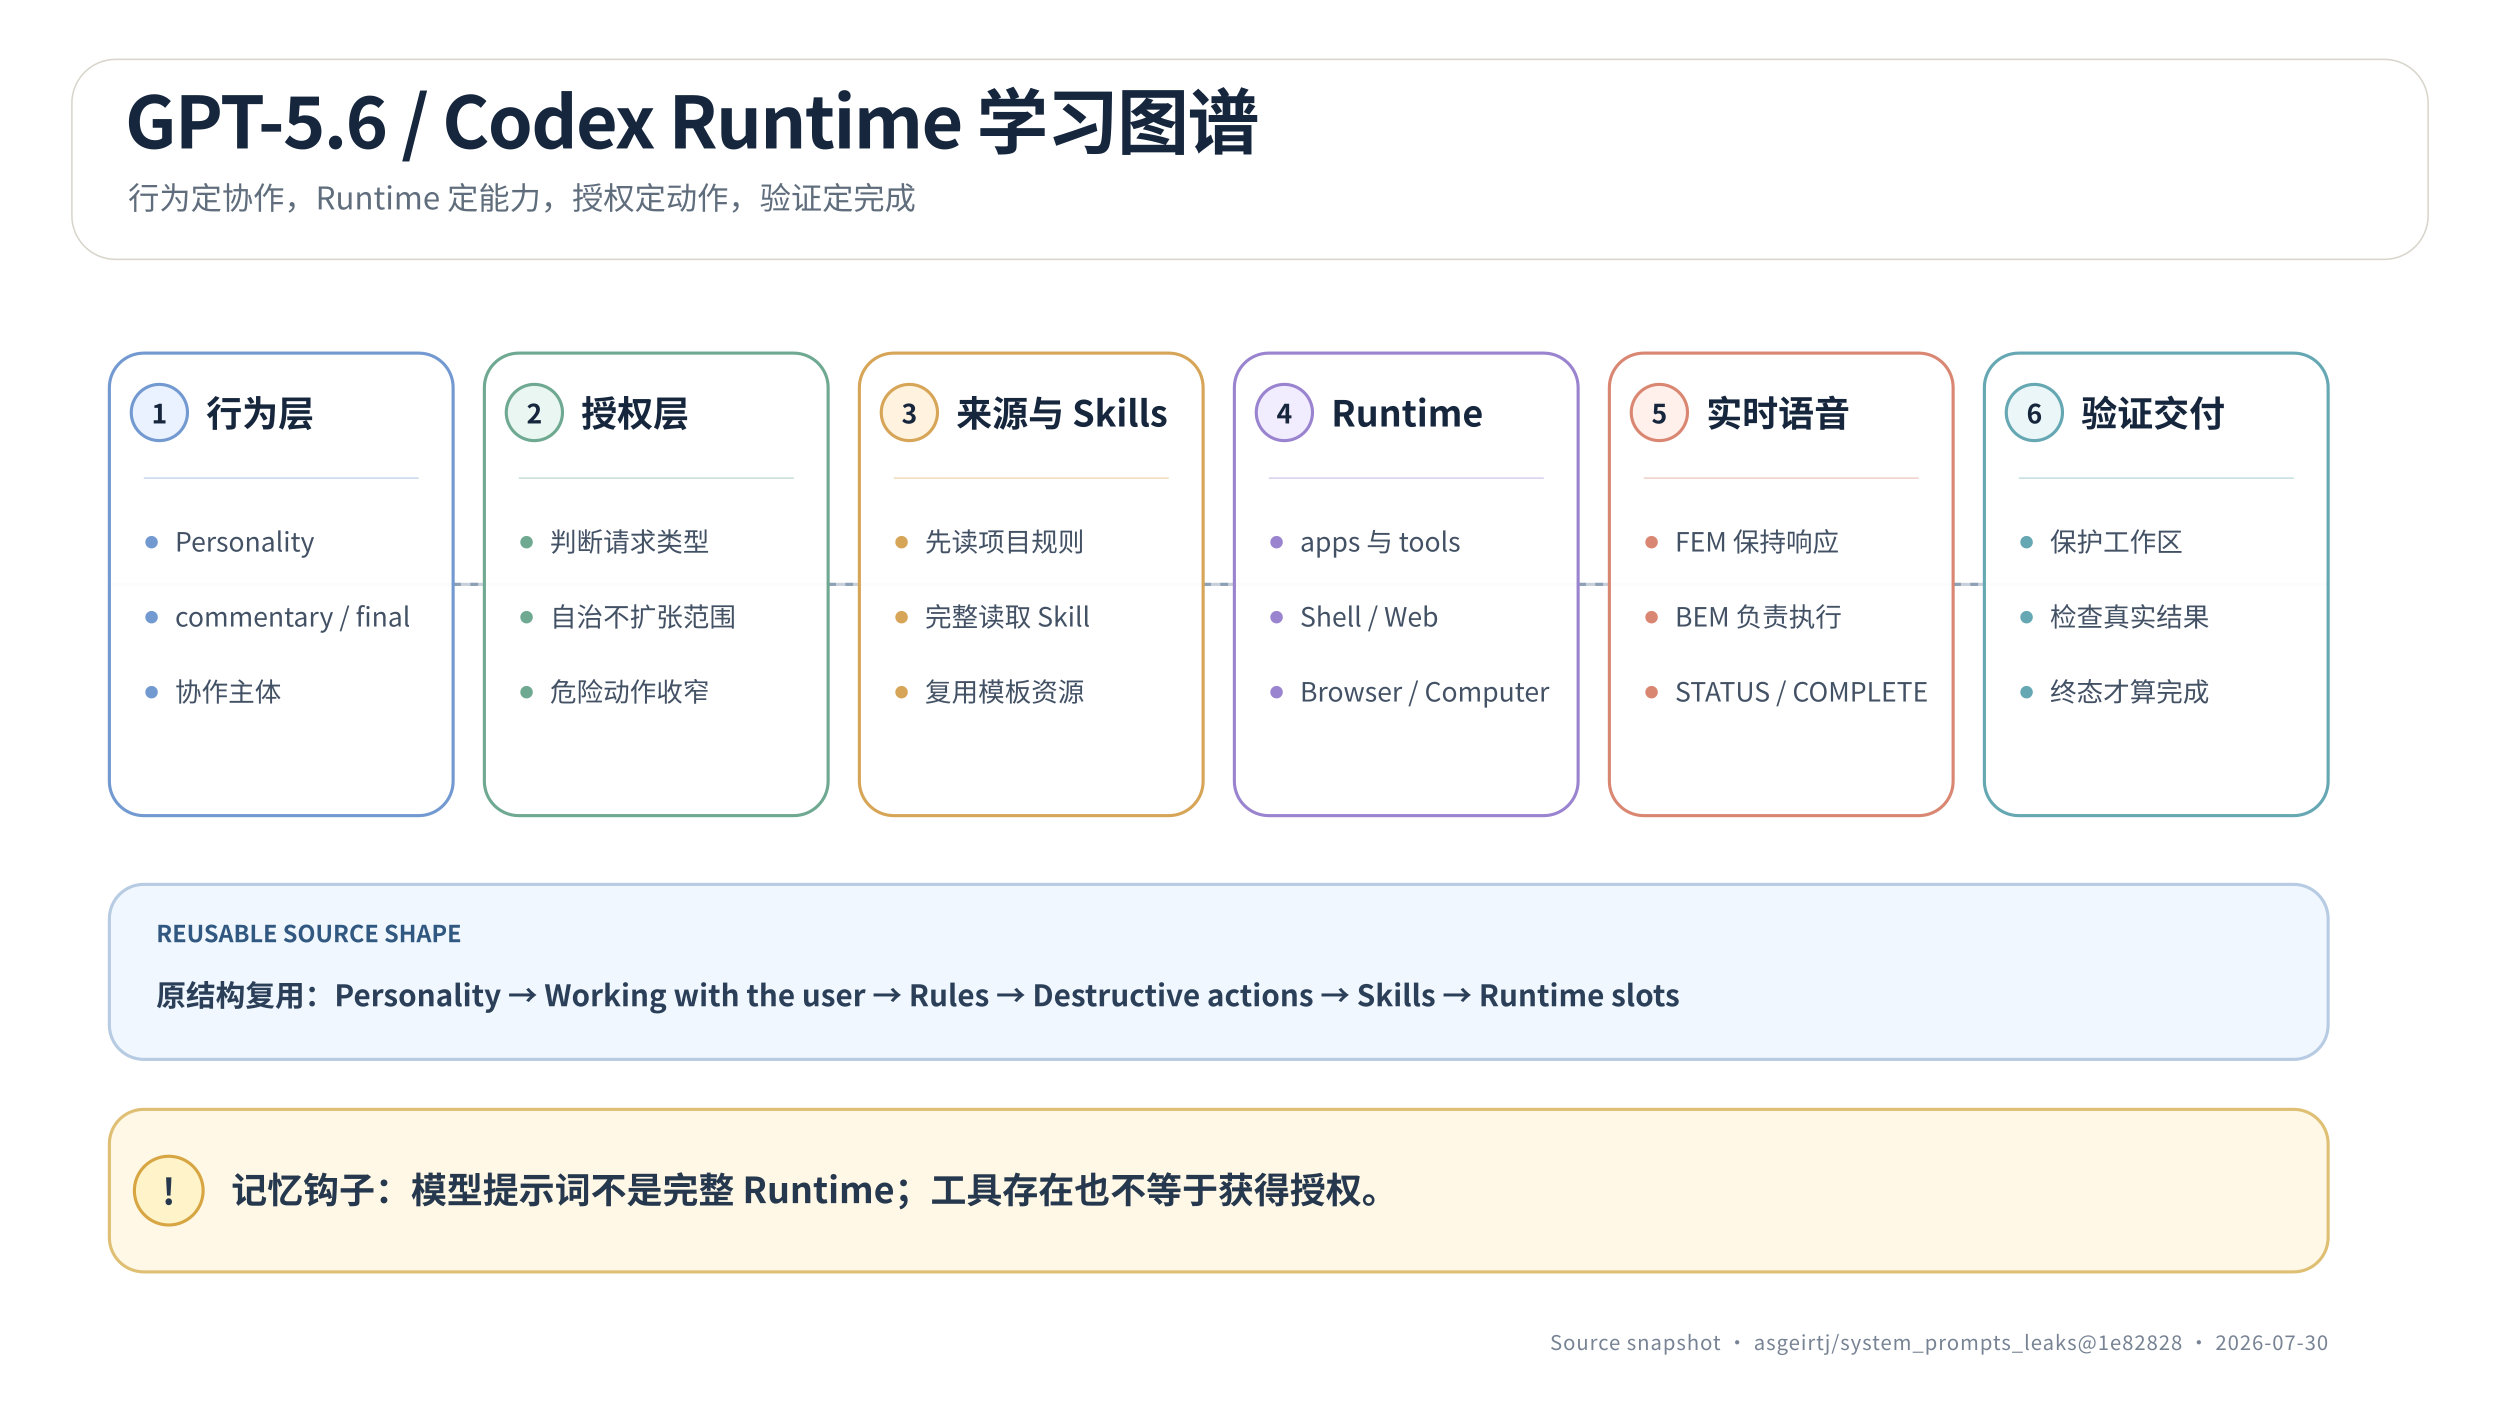
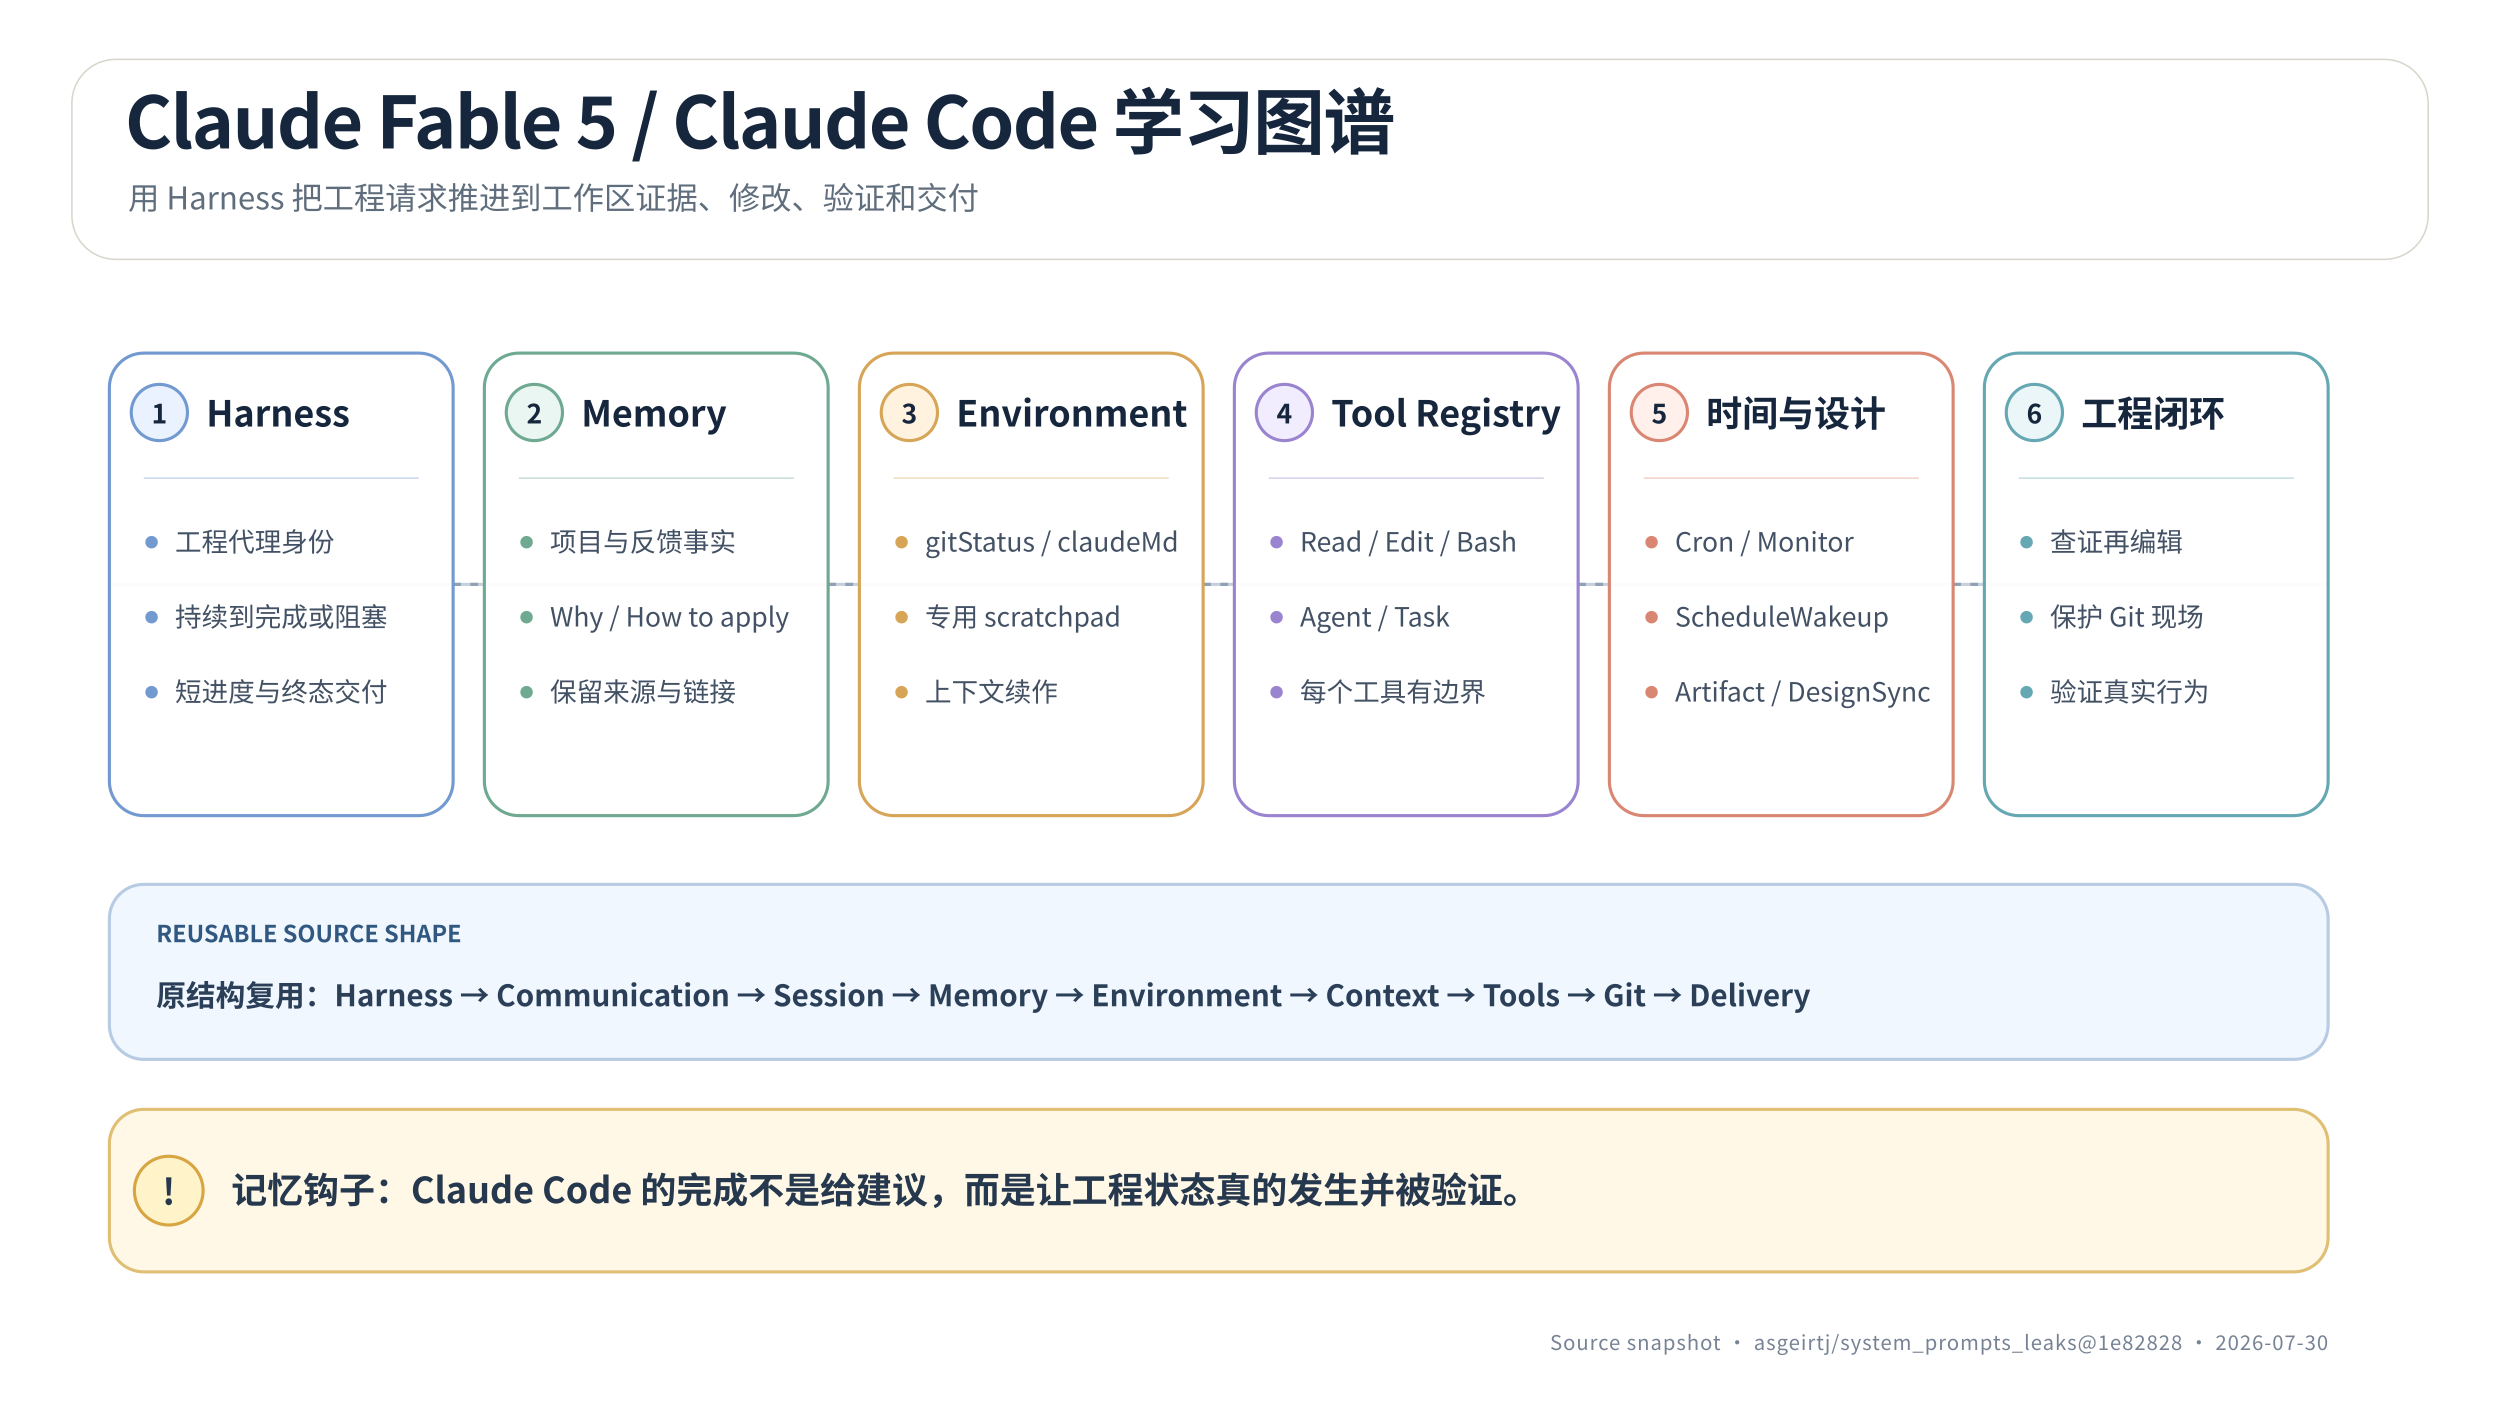
<svg xmlns="http://www.w3.org/2000/svg" width="1600" height="900" viewBox="0 0 1600 900">
  <style>
        text { font-family: "PingFang SC", "Hiragino Sans GB", "Noto Sans CJK SC", sans-serif; fill: #16263d; }
        .title { font-size: 46px; font-weight: 750; letter-spacing: -1px; }
        .subtitle { font-size: 20px; font-weight: 500; fill: #5f6d7c; }
        .node-title { font-size: 23px; font-weight: 700; }
        .bullet { font-size: 17px; font-weight: 520; fill: #435165; }
        .index { font-size: 17px; font-weight: 750; }
        .band-label { font-size: 15px; font-weight: 760; fill: #315880; }
        .band-copy { font-size: 19px; font-weight: 560; fill: #2b4058; }
        .hook { font-size: 23px; font-weight: 680; fill: #26384d; }
        .source { font-size: 13px; font-weight: 500; fill: #778394; letter-spacing: .6px; }
      </style>
  <rect width="1600" height="900" fill="rgba(255,255,255,0.40)" />
  <rect x="46" y="38" width="1508" height="128" rx="28" fill="rgba(255,255,255,0.88)" stroke="#d8d5cc" />
-   <text x="80" y="95" class="title" text-anchor="start">GPT-5.6 / Codex Runtime 学习图谱</text>
-   <text x="82" y="134" class="subtitle" text-anchor="start">行为定协作，Runtime 定能力，授权定动作，验证定完成</text>
+   <text x="80" y="95" class="title" text-anchor="start">Claude Fable 5 / Claude Code 学习图谱</text>
+   <text x="82" y="134" class="subtitle" text-anchor="start">用 Harness 把工程请求推进到工作区证据、修改、验证和交付</text>
  <line x1="70" y1="374" x2="1490" y2="374" stroke="#c7d0da" stroke-width="2" />
  <path d="M 290 374 L 310 374" stroke="#8da0b5" stroke-width="2" stroke-dasharray="5 6" />
  <path d="M 530 374 L 550 374" stroke="#8da0b5" stroke-width="2" stroke-dasharray="5 6" />
  <path d="M 770 374 L 790 374" stroke="#8da0b5" stroke-width="2" stroke-dasharray="5 6" />
  <path d="M 1010 374 L 1030 374" stroke="#8da0b5" stroke-width="2" stroke-dasharray="5 6" />
  <path d="M 1250 374 L 1270 374" stroke="#8da0b5" stroke-width="2" stroke-dasharray="5 6" />
  <g>
    <rect x="70" y="226" width="220" height="296" rx="22" fill="rgba(255,255,255,0.94)" stroke="#7399d1" stroke-width="2" />
    <circle cx="102" cy="264" r="18" fill="#eaf2ff" stroke="#7399d1" stroke-width="2" />
    <text x="102" y="271" class="index" text-anchor="middle">1</text>
-     <text x="132" y="273" class="node-title" text-anchor="start">行为层</text>
+     <text x="132" y="273" class="node-title" text-anchor="start">Harness</text>
    <line x1="92" y1="306" x2="268" y2="306" stroke="#7399d1" opacity="0.38" />
    <circle cx="97" cy="347" r="4" fill="#7399d1" />
-     <text x="112" y="353" class="bullet" text-anchor="start">Personality</text>
+     <text x="112" y="353" class="bullet" text-anchor="start">工程代理身份</text>
    <circle cx="97" cy="395" r="4" fill="#7399d1" />
-     <text x="112" y="401" class="bullet" text-anchor="start">commentary / final</text>
+     <text x="112" y="401" class="bullet" text-anchor="start">持续到完成或阻塞</text>
    <circle cx="97" cy="443" r="4" fill="#7399d1" />
-     <text x="112" y="449" class="bullet" text-anchor="start">协作主体</text>
+     <text x="112" y="449" class="bullet" text-anchor="start">短进度与终态交付</text>
  </g>
  <g>
    <rect x="310" y="226" width="220" height="296" rx="22" fill="rgba(255,255,255,0.94)" stroke="#6fa991" stroke-width="2" />
    <circle cx="342" cy="264" r="18" fill="#e9f6f1" stroke="#6fa991" stroke-width="2" />
    <text x="342" y="271" class="index" text-anchor="middle">2</text>
-     <text x="372" y="273" class="node-title" text-anchor="start">授权层</text>
+     <text x="372" y="273" class="node-title" text-anchor="start">Memory</text>
    <line x1="332" y1="306" x2="508" y2="306" stroke="#6fa991" opacity="0.38" />
    <circle cx="337" cy="347" r="4" fill="#6fa991" />
-     <text x="352" y="353" class="bullet" text-anchor="start">判断请求类型</text>
+     <text x="352" y="353" class="bullet" text-anchor="start">项目与反馈事实</text>
    <circle cx="337" cy="395" r="4" fill="#6fa991" />
-     <text x="352" y="401" class="bullet" text-anchor="start">自治不扩张范围</text>
+     <text x="352" y="401" class="bullet" text-anchor="start">Why / How to apply</text>
    <circle cx="337" cy="443" r="4" fill="#6fa991" />
-     <text x="352" y="449" class="bullet" text-anchor="start">危险动作收窄</text>
+     <text x="352" y="449" class="bullet" text-anchor="start">保留来源与链接</text>
  </g>
  <g>
    <rect x="550" y="226" width="220" height="296" rx="22" fill="rgba(255,255,255,0.94)" stroke="#d7a557" stroke-width="2" />
    <circle cx="582" cy="264" r="18" fill="#fff3df" stroke="#d7a557" stroke-width="2" />
    <text x="582" y="271" class="index" text-anchor="middle">3</text>
-     <text x="612" y="273" class="node-title" text-anchor="start">来源与 Skills</text>
+     <text x="612" y="273" class="node-title" text-anchor="start">Environment</text>
    <line x1="572" y1="306" x2="748" y2="306" stroke="#d7a557" opacity="0.38" />
    <circle cx="577" cy="347" r="4" fill="#d7a557" />
-     <text x="592" y="353" class="bullet" text-anchor="start">先读项目规则</text>
+     <text x="592" y="353" class="bullet" text-anchor="start">gitStatus / claudeMd</text>
    <circle cx="577" cy="395" r="4" fill="#d7a557" />
-     <text x="592" y="401" class="bullet" text-anchor="start">完整读取 Skill</text>
+     <text x="592" y="401" class="bullet" text-anchor="start">专用 scratchpad</text>
    <circle cx="577" cy="443" r="4" fill="#d7a557" />
-     <text x="592" y="449" class="bullet" text-anchor="start">复用模板资源</text>
+     <text x="592" y="449" class="bullet" text-anchor="start">上下文续作</text>
  </g>
  <g>
    <rect x="790" y="226" width="220" height="296" rx="22" fill="rgba(255,255,255,0.94)" stroke="#9b84cf" stroke-width="2" />
    <circle cx="822" cy="264" r="18" fill="#f1edff" stroke="#9b84cf" stroke-width="2" />
    <text x="822" y="271" class="index" text-anchor="middle">4</text>
-     <text x="852" y="273" class="node-title" text-anchor="start">Runtime</text>
+     <text x="852" y="273" class="node-title" text-anchor="start">Tool Registry</text>
    <line x1="812" y1="306" x2="988" y2="306" stroke="#9b84cf" opacity="0.38" />
    <circle cx="817" cy="347" r="4" fill="#9b84cf" />
-     <text x="832" y="353" class="bullet" text-anchor="start">apps 与 tools</text>
+     <text x="832" y="353" class="bullet" text-anchor="start">Read / Edit / Bash</text>
    <circle cx="817" cy="395" r="4" fill="#9b84cf" />
-     <text x="832" y="401" class="bullet" text-anchor="start">Shell / Web</text>
+     <text x="832" y="401" class="bullet" text-anchor="start">Agent / Task</text>
    <circle cx="817" cy="443" r="4" fill="#9b84cf" />
-     <text x="832" y="449" class="bullet" text-anchor="start">Browser / Computer</text>
+     <text x="832" y="449" class="bullet" text-anchor="start">每个工具有边界</text>
  </g>
  <g>
    <rect x="1030" y="226" width="220" height="296" rx="22" fill="rgba(255,255,255,0.94)" stroke="#d98772" stroke-width="2" />
    <circle cx="1062" cy="264" r="18" fill="#fff0ec" stroke="#d98772" stroke-width="2" />
    <text x="1062" y="271" class="index" text-anchor="middle">5</text>
-     <text x="1092" y="273" class="node-title" text-anchor="start">实时语音</text>
+     <text x="1092" y="273" class="node-title" text-anchor="start">时间与设计</text>
    <line x1="1052" y1="306" x2="1228" y2="306" stroke="#d98772" opacity="0.38" />
    <circle cx="1057" cy="347" r="4" fill="#d98772" />
-     <text x="1072" y="353" class="bullet" text-anchor="start">FEM 保持响应</text>
+     <text x="1072" y="353" class="bullet" text-anchor="start">Cron / Monitor</text>
    <circle cx="1057" cy="395" r="4" fill="#d98772" />
-     <text x="1072" y="401" class="bullet" text-anchor="start">BEM 负责执行</text>
+     <text x="1072" y="401" class="bullet" text-anchor="start">ScheduleWakeup</text>
    <circle cx="1057" cy="443" r="4" fill="#d98772" />
-     <text x="1072" y="449" class="bullet" text-anchor="start">STATUS / COMPLETE</text>
+     <text x="1072" y="449" class="bullet" text-anchor="start">Artifact / DesignSync</text>
  </g>
  <g>
    <rect x="1270" y="226" width="220" height="296" rx="22" fill="rgba(255,255,255,0.94)" stroke="#65a7b2" stroke-width="2" />
    <circle cx="1302" cy="264" r="18" fill="#eaf6f8" stroke="#65a7b2" stroke-width="2" />
    <text x="1302" y="271" class="index" text-anchor="middle">6</text>
-     <text x="1332" y="273" class="node-title" text-anchor="start">验证交付</text>
+     <text x="1332" y="273" class="node-title" text-anchor="start">工程闭环</text>
    <line x1="1292" y1="306" x2="1468" y2="306" stroke="#65a7b2" opacity="0.38" />
    <circle cx="1297" cy="347" r="4" fill="#65a7b2" />
-     <text x="1312" y="353" class="bullet" text-anchor="start">保护工作区</text>
+     <text x="1312" y="353" class="bullet" text-anchor="start">查证再编辑</text>
    <circle cx="1297" cy="395" r="4" fill="#65a7b2" />
-     <text x="1312" y="401" class="bullet" text-anchor="start">检查真实结果</text>
+     <text x="1312" y="401" class="bullet" text-anchor="start">保护 Git 现场</text>
    <circle cx="1297" cy="443" r="4" fill="#65a7b2" />
-     <text x="1312" y="449" class="bullet" text-anchor="start">终态才算完成</text>
+     <text x="1312" y="449" class="bullet" text-anchor="start">验证真实行为</text>
  </g>
  <rect x="70" y="566" width="1420" height="112" rx="22" fill="rgba(239,246,255,0.94)" stroke="#b7cbe3" stroke-width="2" />
  <text x="100" y="603" class="band-label" text-anchor="start">REUSABLE SOURCE SHAPE</text>
-   <text x="100" y="644" class="band-copy" text-anchor="start">原结构复用：Personality → Working with the user → Rules → Destructive actions → Skills → Runtime slots</text>
+   <text x="100" y="644" class="band-copy" text-anchor="start">原结构复用：Harness → Communication → Session → Memory → Environment → Context → Tools → Git → Delivery</text>
  <rect x="70" y="710" width="1420" height="104" rx="22" fill="rgba(255,248,230,0.95)" stroke="#dfbf73" stroke-width="2" />
  <circle cx="108" cy="762" r="22" fill="#fff3c9" stroke="#d7a542" stroke-width="2" />
  <text x="108" y="771" class="hook" text-anchor="middle">!</text>
-   <text x="148" y="770" class="hook" text-anchor="start">记忆钩子：模型提示词不是完整 Runtime；工具存在也不等于获得授权。</text>
+   <text x="148" y="770" class="hook" text-anchor="start">记忆钩子：Claude Code 的完成不是给建议，而是让工程状态真的发生并被验证。</text>
  <text x="1490" y="864" class="source" text-anchor="end">Source snapshot · asgeirtj/system_prompts_leaks@1e82828 · 2026-07-30</text>
</svg>
